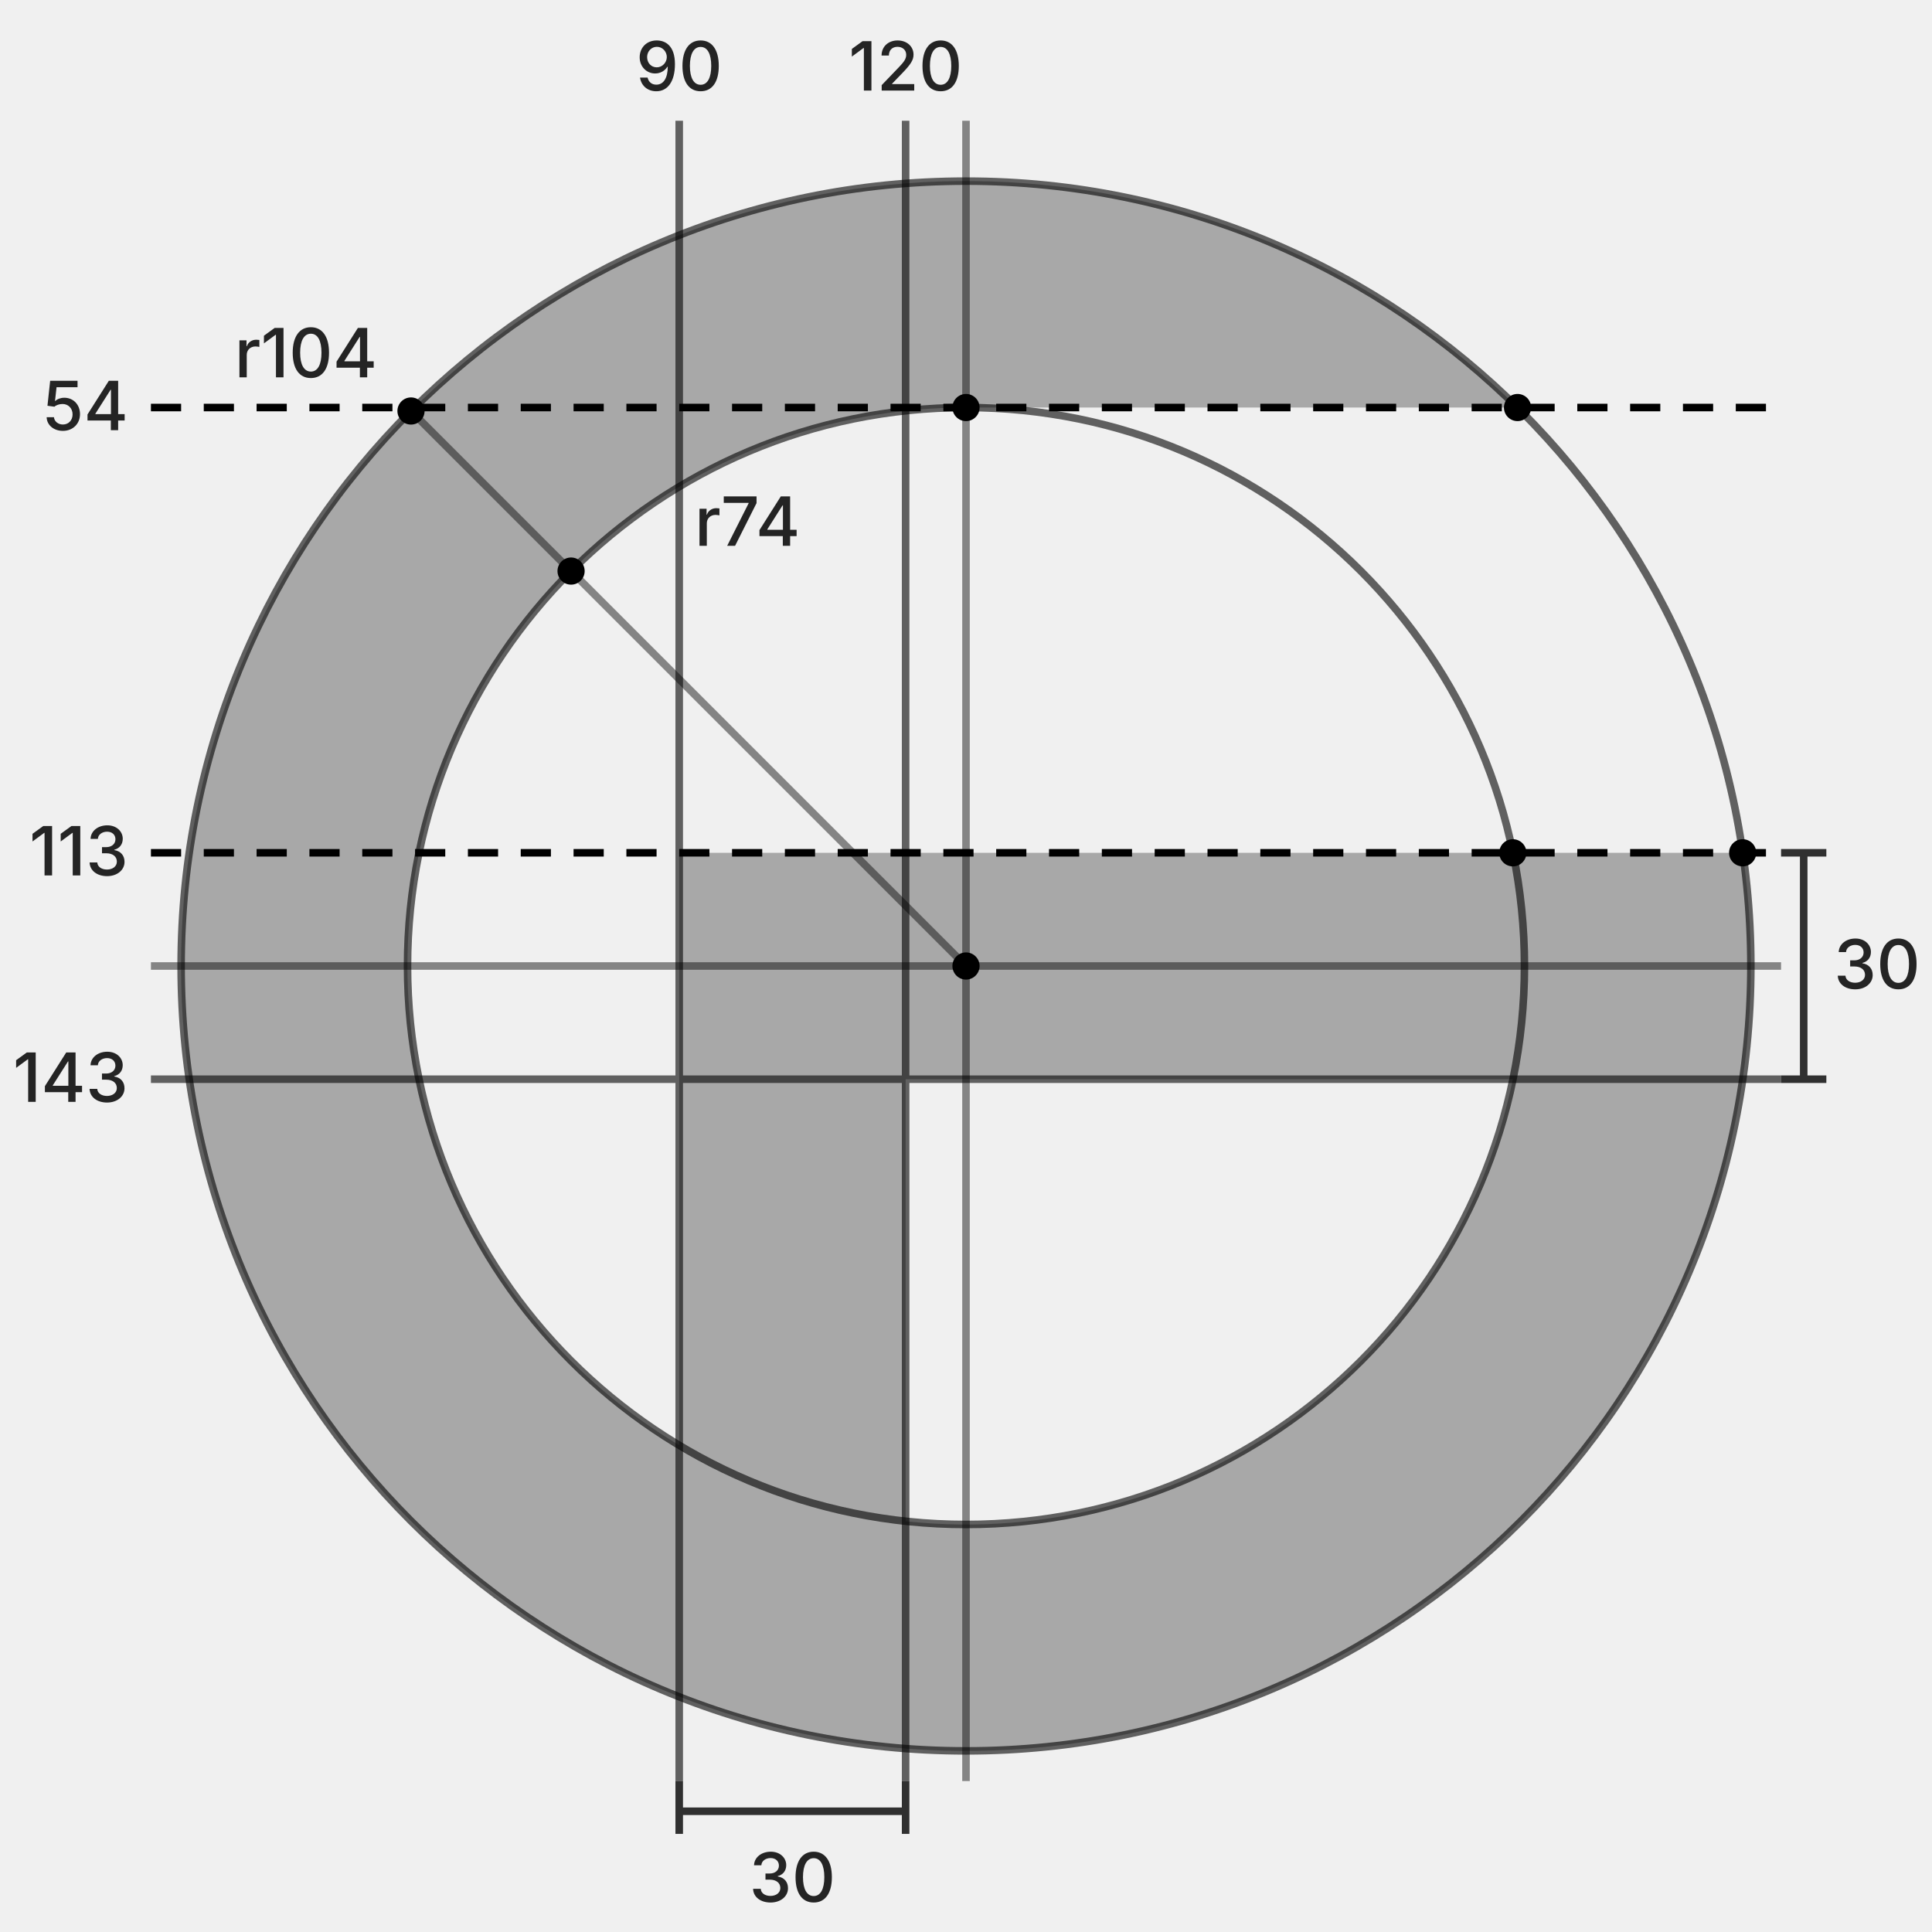
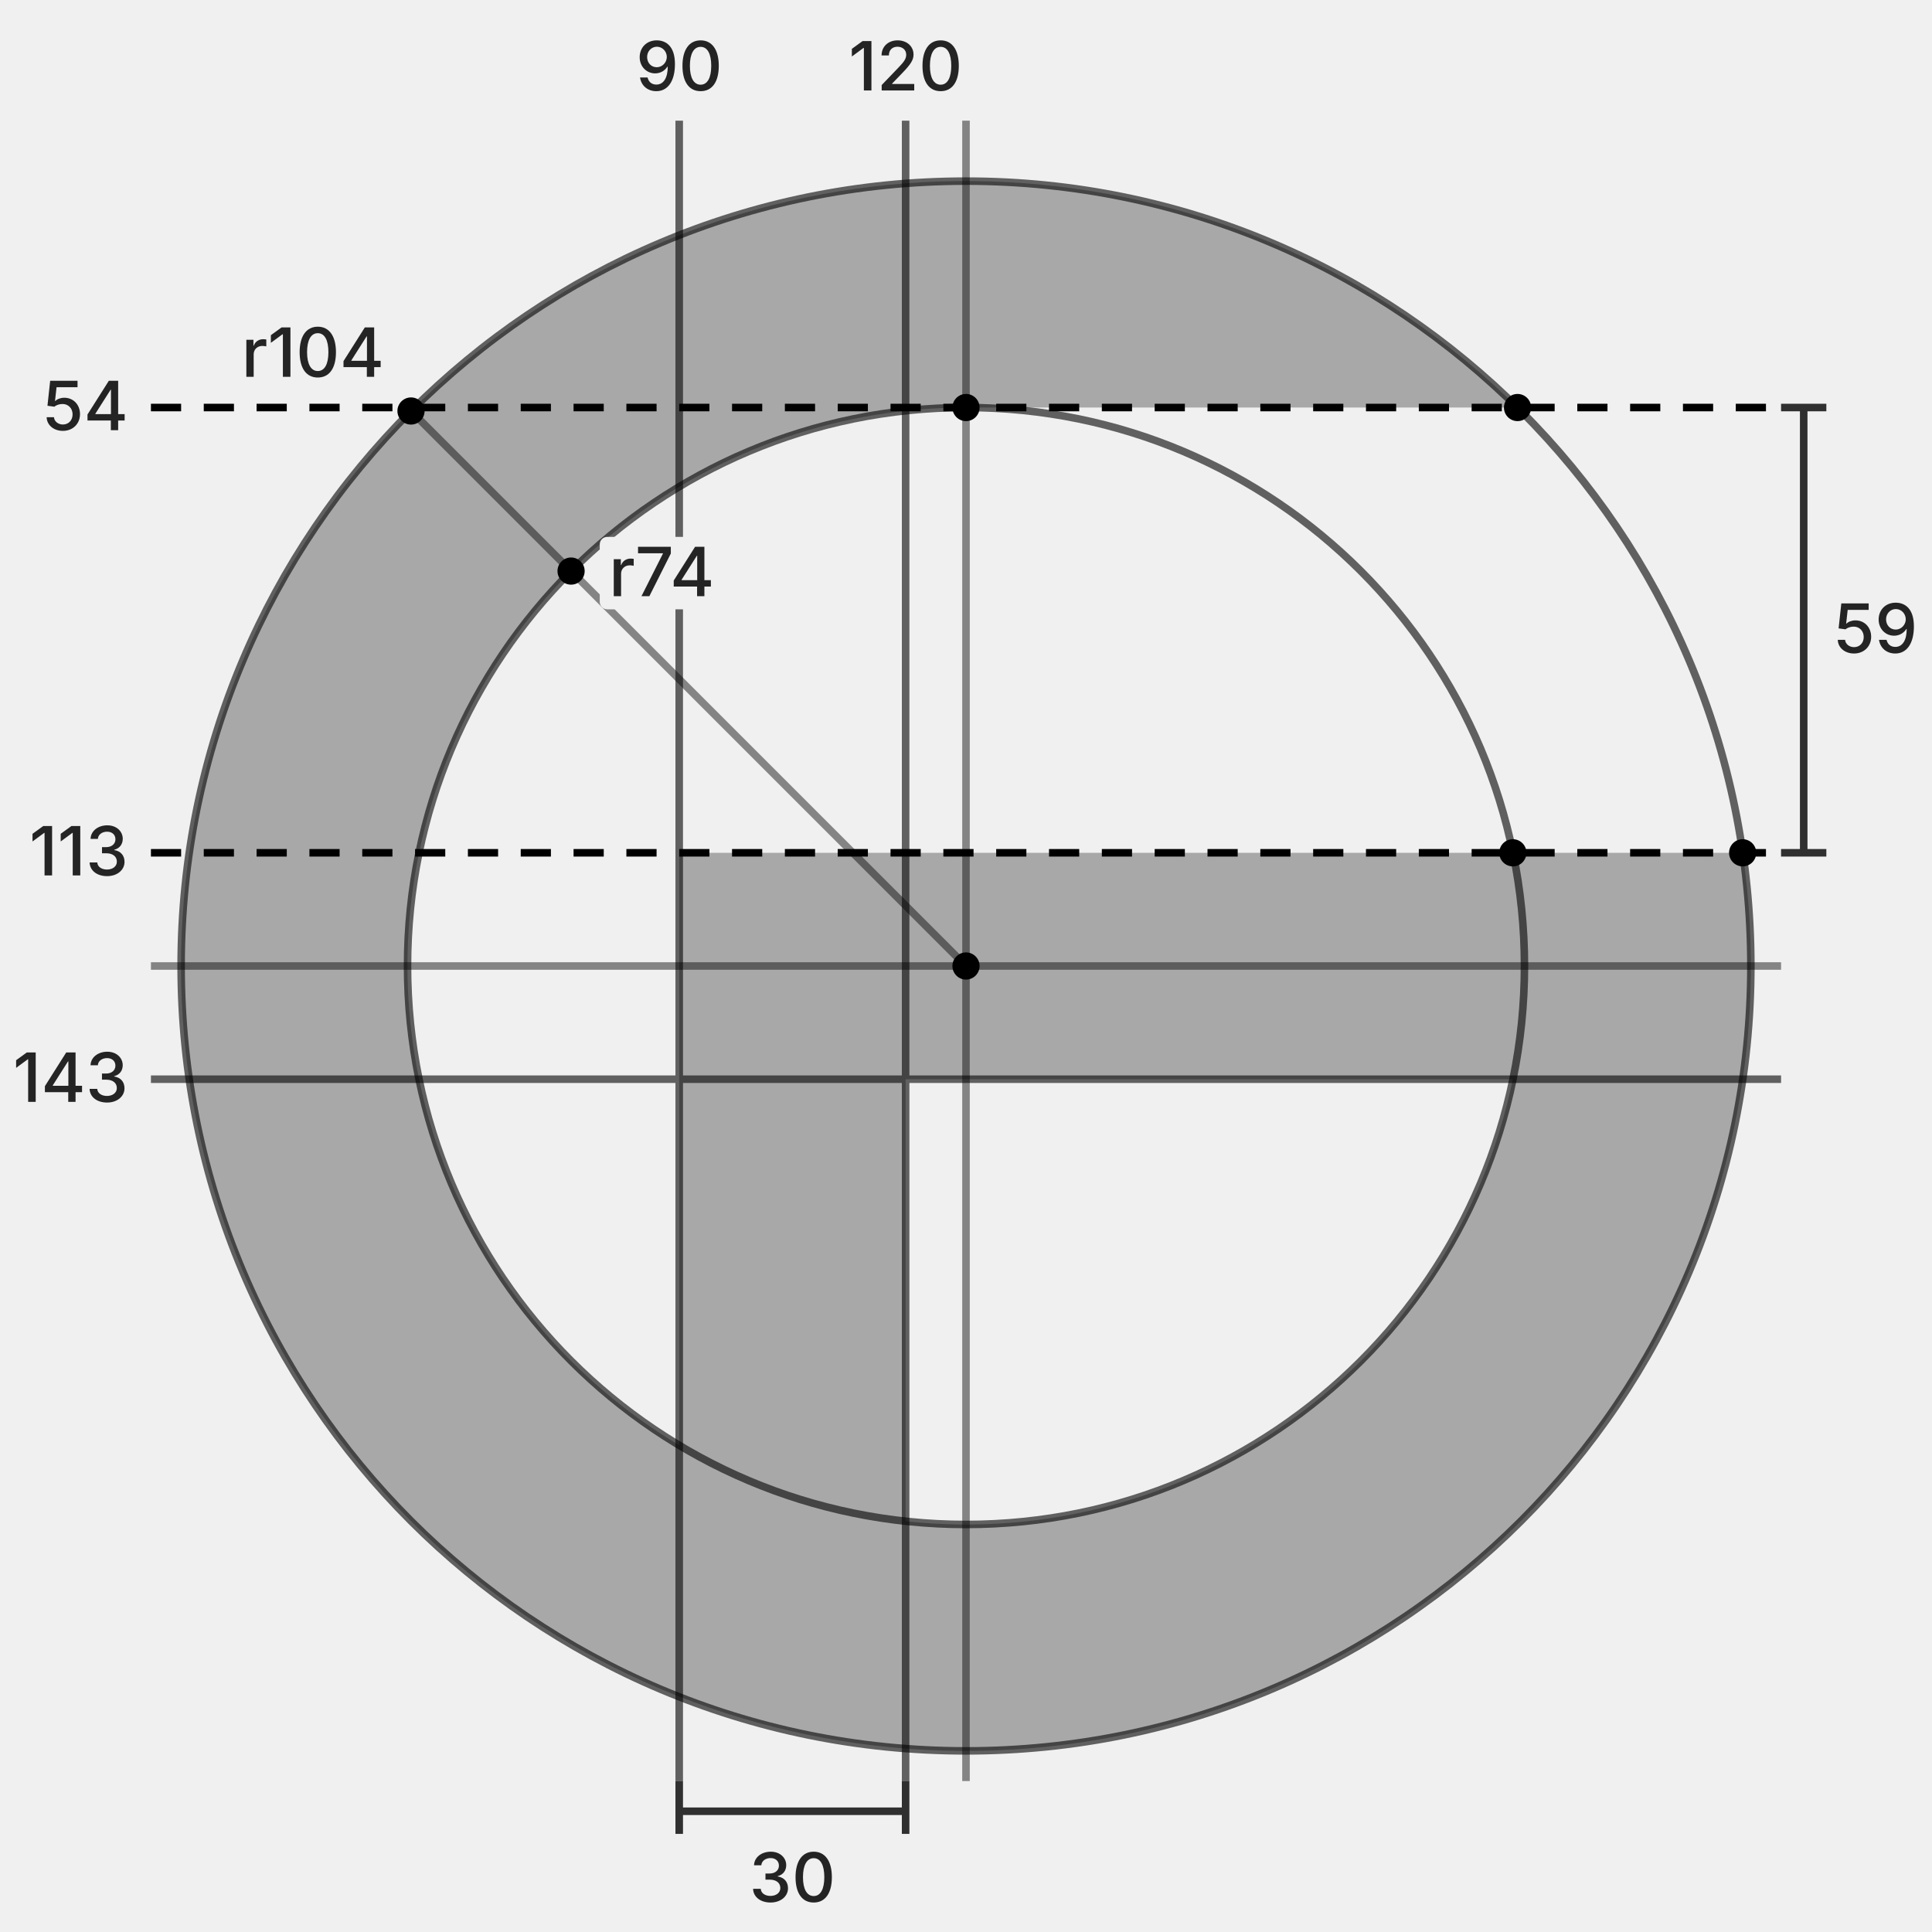
<svg xmlns="http://www.w3.org/2000/svg" viewBox="0 0 256 256" width="256" height="256" fill="currentColor" role="img" aria-label="cut-3 construction">
-   <path opacity="0.3" fill-rule="evenodd" d="M201.08 54A104 104 0 1 0 230.91 113L90 113L90 191.5A74 74 0 0 1 128 54ZM120 143L200.46 143A74 74 0 0 1 120 201.57Z" />
-   <g fill="none" stroke="currentColor" stroke-width="1">
-     <circle cx="128" cy="128" r="104" opacity="0.6" vector-effect="non-scaling-stroke" />
-     <circle cx="128" cy="128" r="74" opacity="0.6" vector-effect="non-scaling-stroke" />
-     <path opacity="0.45" vector-effect="non-scaling-stroke" d="M128 16V236M20 128H236M128 128L54.46 54.46" />
-     <path opacity="0.6" vector-effect="non-scaling-stroke" d="M90 16V236M120 16V236M20 143H236" />
-     <path opacity="1" stroke-dasharray="4 3" vector-effect="non-scaling-stroke" d="M20 113H236M20 54H236" />
-     <path opacity="0.8" vector-effect="non-scaling-stroke" d="M90 240H120M90 236V243M120 236V243M239 113V143M236 113H242M236 143H242" />
-   </g>
-   <g>
-     <circle cx="128" cy="128" r="1.8" />
-     <circle cx="54.46" cy="54.46" r="1.8" />
-     <circle cx="75.67" cy="75.67" r="1.8" />
-     <circle cx="201.08" cy="54" r="1.8" />
-     <circle cx="128" cy="54" r="1.8" />
-     <circle cx="230.91" cy="113" r="1.8" />
-     <circle cx="200.46" cy="113" r="1.8" />
+   <defs>
+     <mask id="ko-cut-3" maskUnits="userSpaceOnUse" x="0" y="0" width="256" height="256">
+       <rect x="0" y="0" width="256" height="256" fill="#fff" />
+       <rect x="98.22" y="244.14" width="13.56" height="9.6" rx="1" fill="#000" />
+       <rect x="241.8" y="78.64" width="13.56" height="9.6" rx="1" fill="#000" />
+       <rect x="83.22" y="4.13" width="13.56" height="9.6" rx="1" fill="#000" />
+       <rect x="111.06" y="4.13" width="17.88" height="9.6" rx="1" fill="#000" />
+       <rect x="4.64" y="49.14" width="13.56" height="9.6" rx="1" fill="#000" />
+       <rect x="1.58" y="108.14" width="16.62" height="9.6" rx="1" fill="#000" />
+       <rect x="0.32" y="138.14" width="17.88" height="9.6" rx="1" fill="#000" />
+       <rect x="30.64" y="42.07" width="21.48" height="9.6" rx="1" fill="#000" />
+       <rect x="79.47" y="71.14" width="17.16" height="9.6" rx="1" fill="#000" />
+     </mask>
+   </defs>
+   <g mask="url(#ko-cut-3)">
+     <path opacity="0.3" fill-rule="evenodd" d="M201.08 54A104 104 0 1 0 230.91 113L90 113L90 191.5A74 74 0 0 1 128 54ZM120 143L200.46 143A74 74 0 0 1 120 201.57Z" />
+     <g fill="none" stroke="currentColor" stroke-width="1">
+       <circle cx="128" cy="128" r="104" opacity="0.6" vector-effect="non-scaling-stroke" />
+       <circle cx="128" cy="128" r="74" opacity="0.6" vector-effect="non-scaling-stroke" />
+       <path opacity="0.45" vector-effect="non-scaling-stroke" d="M128 15.99L128 236M20 128L236 128M128 128L54.46 54.46" />
+       <path opacity="0.6" vector-effect="non-scaling-stroke" d="M20 143L236 143M90 15.99L90 236M120 15.99L120 236" />
+       <path opacity="1" stroke-dasharray="4 3" vector-effect="non-scaling-stroke" d="M20 54L236 54M20 113L236 113" />
+       <path opacity="0.8" vector-effect="non-scaling-stroke" d="M90 240H120M90 236V243M120 236V243M239 54V113M236 54H242M236 113H242" />
+     </g>
+     <g>
+       <circle cx="128" cy="128" r="1.8" />
+       <circle cx="230.91" cy="113" r="1.8" />
+       <circle cx="200.46" cy="113" r="1.8" />
+       <circle cx="128" cy="54" r="1.8" />
+       <circle cx="201.08" cy="54" r="1.8" />
+       <circle cx="54.46" cy="54.46" r="1.8" />
+       <circle cx="75.67" cy="75.67" r="1.8" />
+     </g>
  </g>
  <g font-family="Inter, ui-sans-serif, system-ui, sans-serif" font-size="9" font-weight="500" opacity="0.85">
-     <text x="90" y="12" text-anchor="middle">90</text>
-     <text x="120" y="12" text-anchor="middle">120</text>
-     <text x="17" y="57" text-anchor="end">54</text>
-     <text x="17" y="116" text-anchor="end">113</text>
-     <text x="17" y="146" text-anchor="end">143</text>
-     <text x="105" y="252" text-anchor="middle">30</text>
-     <text x="243" y="131">30</text>
-     <text x="50" y="50" text-anchor="end">r104</text>
-     <text x="92.03" y="72.32">r74</text>
+     <text textLength="11.45" x="105" y="252" text-anchor="middle">30</text>
+     <text textLength="11.11" x="243" y="86.5">59</text>
+     <text textLength="11.48" x="90" y="11.99" text-anchor="middle">90</text>
+     <text textLength="15.09" x="120" y="11.99" text-anchor="middle">120</text>
+     <text textLength="11.34" x="17" y="57" text-anchor="end">54</text>
+     <text textLength="13.13" x="17" y="116" text-anchor="end">113</text>
+     <text textLength="15.28" x="17" y="146" text-anchor="end">143</text>
+     <text textLength="18.94" x="50.92" y="49.93" text-anchor="end">r104</text>
+     <text textLength="14.02" x="80.67" y="79">r74</text>
  </g>
</svg>
